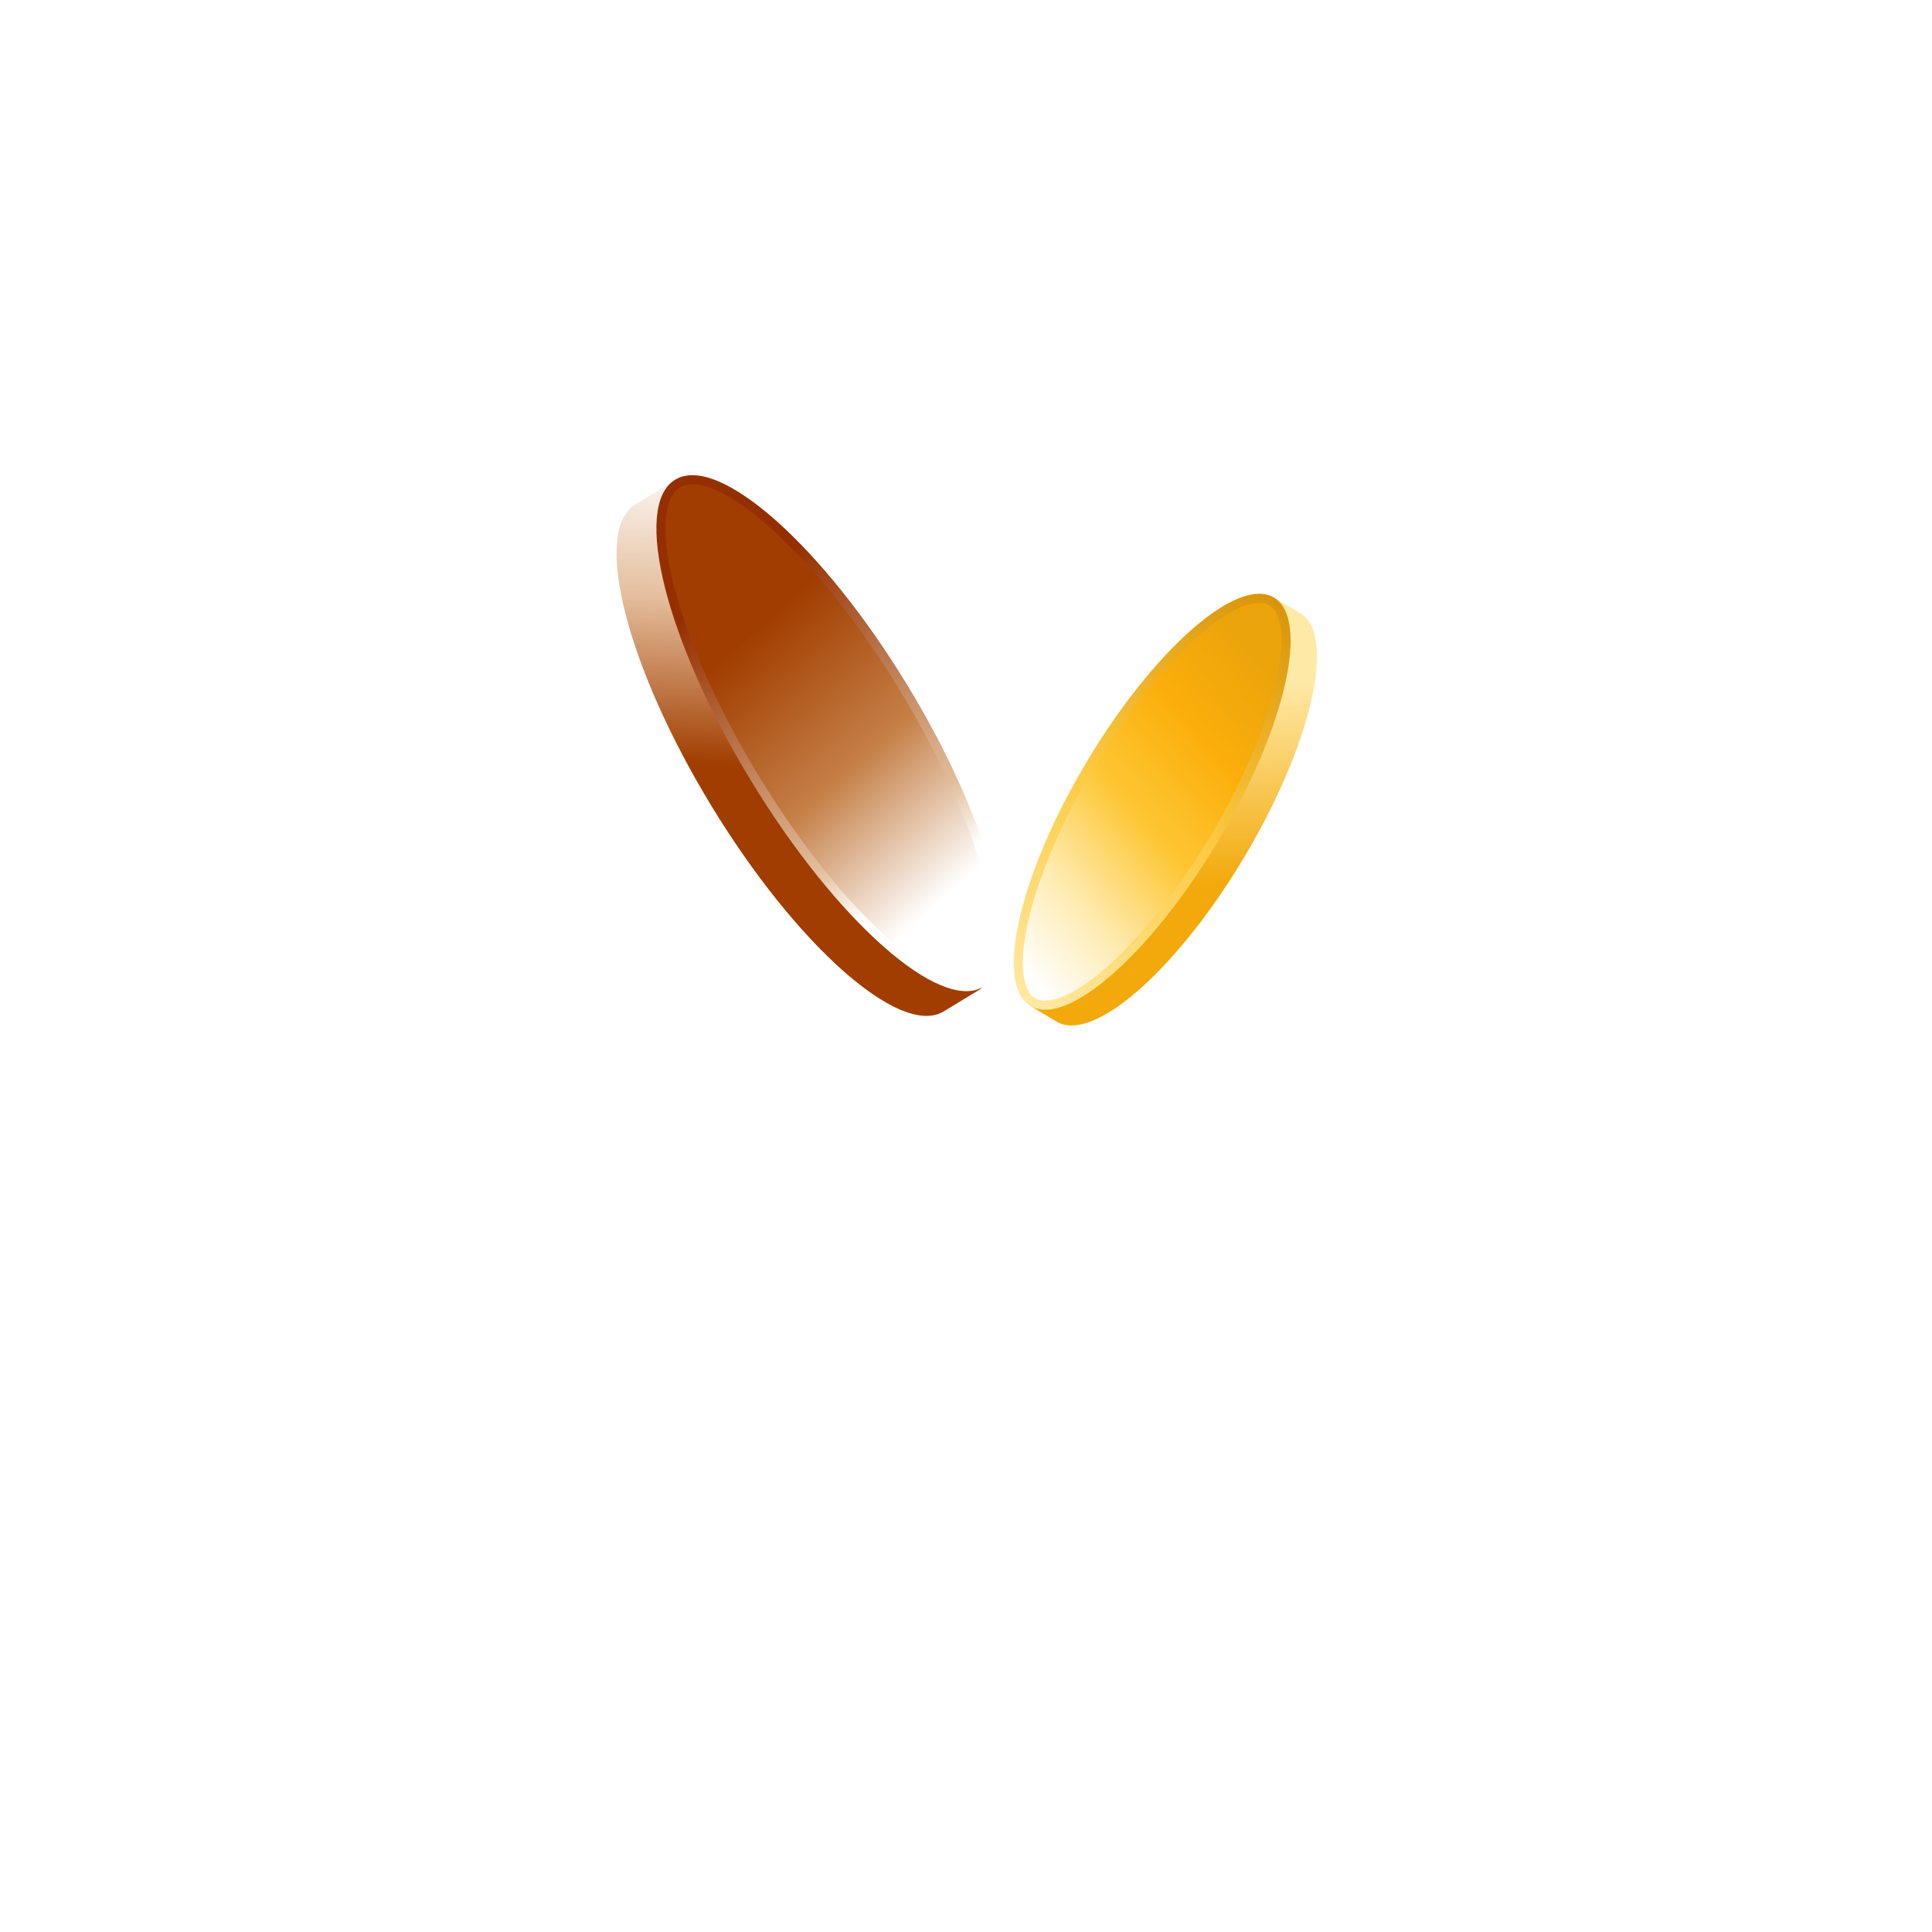
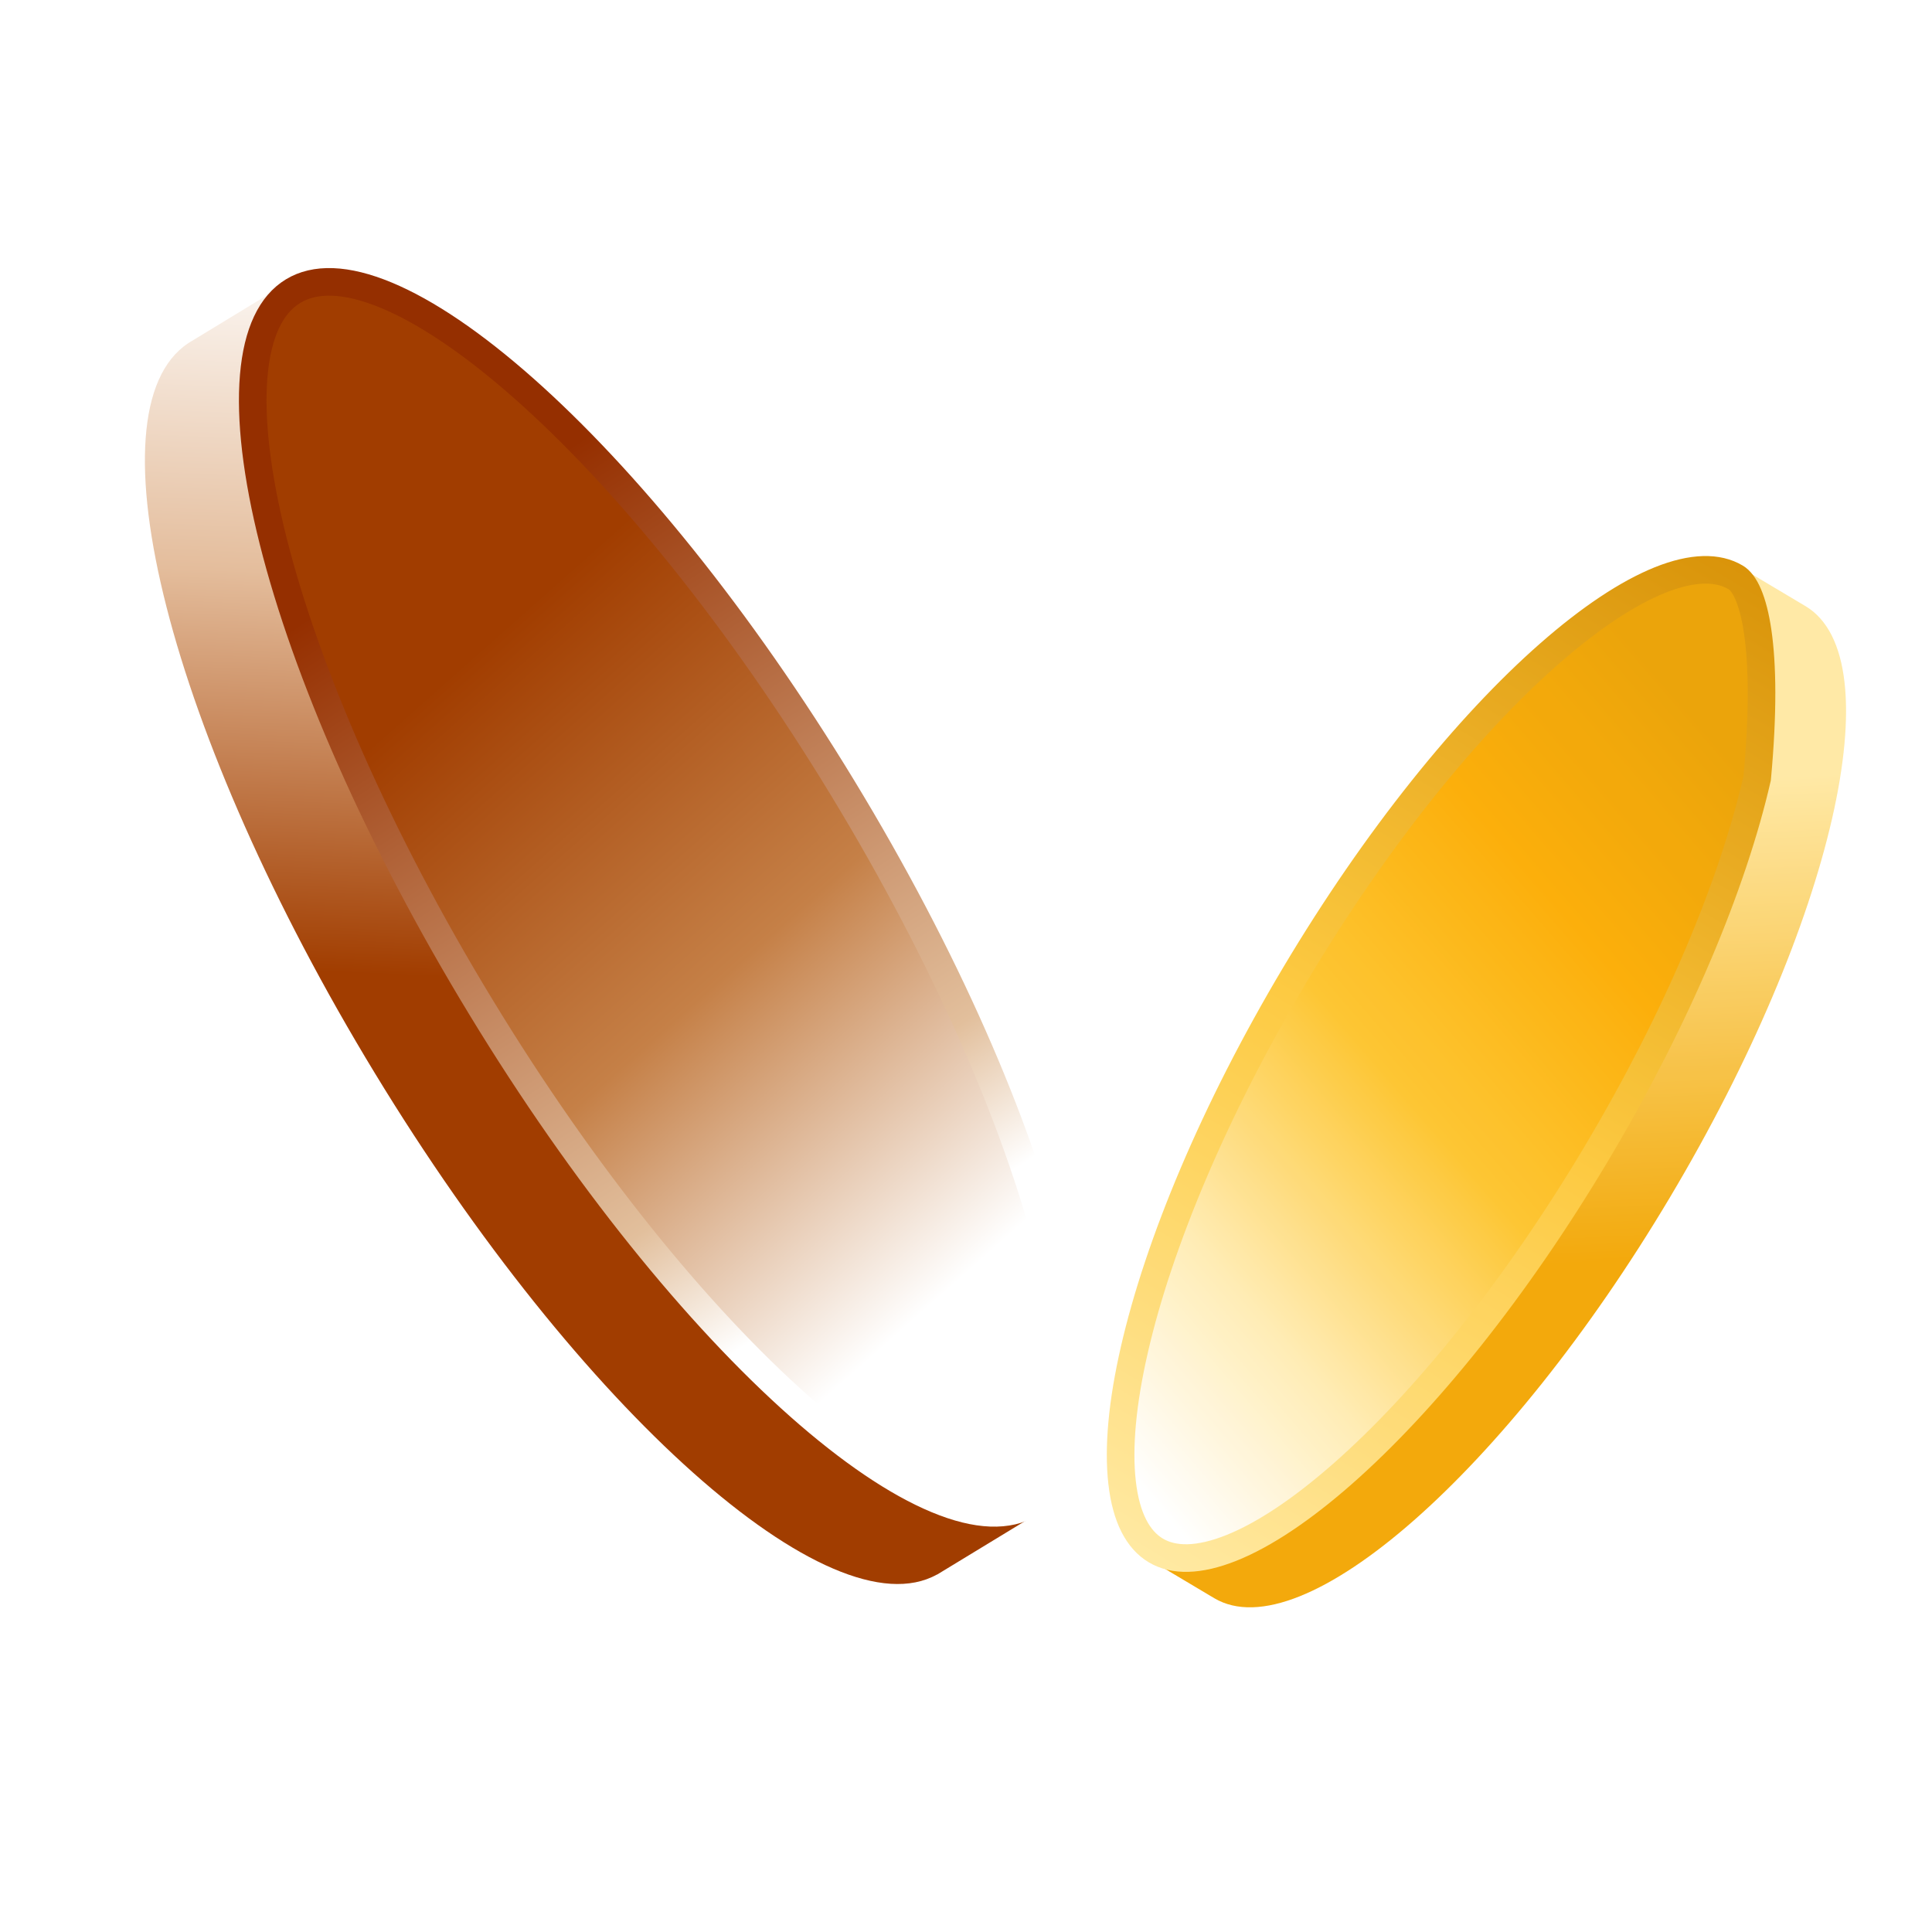
- <svg xmlns="http://www.w3.org/2000/svg" width="64" height="64" viewBox="0 0 85 51" fill="none">
+ <svg xmlns="http://www.w3.org/2000/svg" width="64" height="64" viewBox="24.5 1 35 31" fill="none">
  <path fill-rule="evenodd" clip-rule="evenodd" d="M27.909 5.218C26.071 6.438 27.572 12.327 31.29 18.44C35.008 24.554 39.546 28.595 41.474 27.524L41.475 27.526L43.178 26.49L42.34 25.112C42.249 22.567 40.741 18.462 38.179 14.25C35.618 10.039 32.667 6.811 30.449 5.56L29.611 4.182L27.974 5.178C27.967 5.182 27.959 5.187 27.951 5.191C27.944 5.196 27.936 5.201 27.928 5.206L27.908 5.218L27.909 5.218Z" fill="url(#paint0_linear_fav)" />
-   <path d="M33.214 17.247C31.348 14.18 30.047 11.175 29.449 8.802C29.15 7.614 29.03 6.596 29.096 5.812C29.163 5.022 29.413 4.515 29.808 4.275C30.203 4.034 30.769 4.045 31.5 4.349C32.227 4.651 33.076 5.227 33.993 6.039C35.825 7.661 37.895 10.198 39.76 13.266C41.626 16.334 42.927 19.338 43.525 21.711C43.824 22.899 43.944 23.918 43.878 24.702C43.812 25.491 43.561 25.999 43.166 26.239C42.771 26.479 42.205 26.468 41.474 26.164C40.747 25.862 39.898 25.287 38.981 24.475C37.149 22.852 35.079 20.315 33.214 17.247Z" fill="url(#paint1_linear_fav)" stroke="url(#paint2_linear_fav)" stroke-width="0.4" />
+   <path d="M33.214 17.247C31.348 14.18 30.047 11.175 29.449 8.802C29.15 7.614 29.03 6.596 29.096 5.812C29.163 5.022 29.413 4.515 29.808 4.275C30.203 4.034 30.769 4.045 31.5 4.349C32.227 4.651 33.076 5.227 33.993 6.039C35.825 7.661 37.895 10.198 39.76 13.266C41.626 16.334 42.927 19.338 43.525 21.711C43.824 22.899 43.944 23.918 43.878 24.702C43.812 25.491 43.561 25.999 43.166 26.239C42.771 26.479 42.205 26.468 41.474 26.164C40.747 25.862 39.898 25.287 38.981 24.475C37.149 22.852 35.079 20.315 33.214 17.247Z" fill="url(#paint1_linear_fav)" stroke="url(#paint2_linear_fav)" stroke-width="0.5" />
  <g opacity="0.96">
    <path fill-rule="evenodd" clip-rule="evenodd" d="M57.207 9.98C58.809 10.934 57.709 15.731 54.751 20.694C51.794 25.657 48.098 28.906 46.496 27.952L46.496 27.952L45.336 27.261L45.782 26.513C45.584 24.516 46.755 20.922 48.952 17.237C51.148 13.553 53.751 10.812 55.602 10.036L56.047 9.289L57.188 9.969C57.194 9.972 57.201 9.976 57.207 9.98Z" fill="url(#paint3_linear_fav)" />
-     <path d="M53.419 19.9C54.89 17.432 55.895 15.011 56.333 13.098C56.553 12.14 56.628 11.321 56.556 10.691C56.483 10.057 56.267 9.653 55.944 9.461C55.622 9.269 55.164 9.271 54.572 9.508C53.984 9.745 53.299 10.2 52.561 10.849C51.086 12.145 49.435 14.181 47.964 16.649C46.493 19.117 45.488 21.538 45.05 23.451C44.83 24.409 44.755 25.229 44.828 25.859C44.9 26.493 45.116 26.896 45.439 27.088C45.761 27.28 46.218 27.278 46.81 27.041C47.399 26.805 48.084 26.349 48.822 25.7C50.297 24.404 51.948 22.369 53.419 19.9Z" fill="url(#paint4_linear_fav)" stroke="url(#paint5_linear_fav)" stroke-width="0.4" />
+     <path d="M53.419 19.9C54.89 17.432 55.895 15.011 56.333 13.098C56.556 10.691 56.267 9.653 55.944 9.461C55.622 9.269 55.164 9.271 54.572 9.508C53.984 9.745 53.299 10.2 52.561 10.849C51.086 12.145 49.435 14.181 47.964 16.649C46.493 19.117 45.488 21.538 45.05 23.451C44.83 24.409 44.755 25.229 44.828 25.859C44.9 26.493 45.116 26.896 45.439 27.088C45.761 27.28 46.218 27.278 46.81 27.041C47.399 26.805 48.084 26.349 48.822 25.7C50.297 24.404 51.948 22.369 53.419 19.9Z" fill="url(#paint4_linear_fav)" stroke="url(#paint5_linear_fav)" stroke-width="0.5" />
  </g>
  <defs>
    <linearGradient id="paint0_linear_fav" x1="28.547" y1="16.537" x2="29.102" y2="3.168" gradientUnits="userSpaceOnUse">
      <stop stop-color="#A13D00" />
      <stop offset="0.539" stop-color="#E4BD9C" />
      <stop offset="1" stop-color="white" />
    </linearGradient>
    <linearGradient id="paint1_linear_fav" x1="42.337" y1="21.781" x2="32.834" y2="11.07" gradientUnits="userSpaceOnUse">
      <stop stop-color="white" />
      <stop offset="0.485" stop-color="#C58047" />
      <stop offset="1" stop-color="#A13D00" />
    </linearGradient>
    <linearGradient id="paint2_linear_fav" x1="40.974" y1="21.438" x2="32.563" y2="8.568" gradientUnits="userSpaceOnUse">
      <stop stop-color="white" />
      <stop offset="0.179" stop-color="#E2BF9C" />
      <stop offset="1" stop-color="#952F00" />
    </linearGradient>
    <linearGradient id="paint3_linear_fav" x1="57.025" y1="13.051" x2="57.427" y2="21.685" gradientUnits="userSpaceOnUse">
      <stop stop-color="#FFE8A2" />
      <stop offset="1" stop-color="#F2A602" />
    </linearGradient>
    <linearGradient id="paint4_linear_fav" x1="43.67" y1="24.222" x2="56.363" y2="13.254" gradientUnits="userSpaceOnUse">
      <stop stop-color="white" />
      <stop offset="0.22" stop-color="#FFEBB1" />
      <stop offset="0.493" stop-color="#FDC42C" />
      <stop offset="0.753" stop-color="#FCAC01" />
      <stop offset="1" stop-color="#EAA001" />
    </linearGradient>
    <linearGradient id="paint5_linear_fav" x1="45.336" y1="27.26" x2="56.047" y2="9.289" gradientUnits="userSpaceOnUse">
      <stop stop-color="#FFE89E" />
      <stop offset="0.482" stop-color="#FDC83A" />
      <stop offset="1" stop-color="#D89000" />
    </linearGradient>
  </defs>
</svg>
